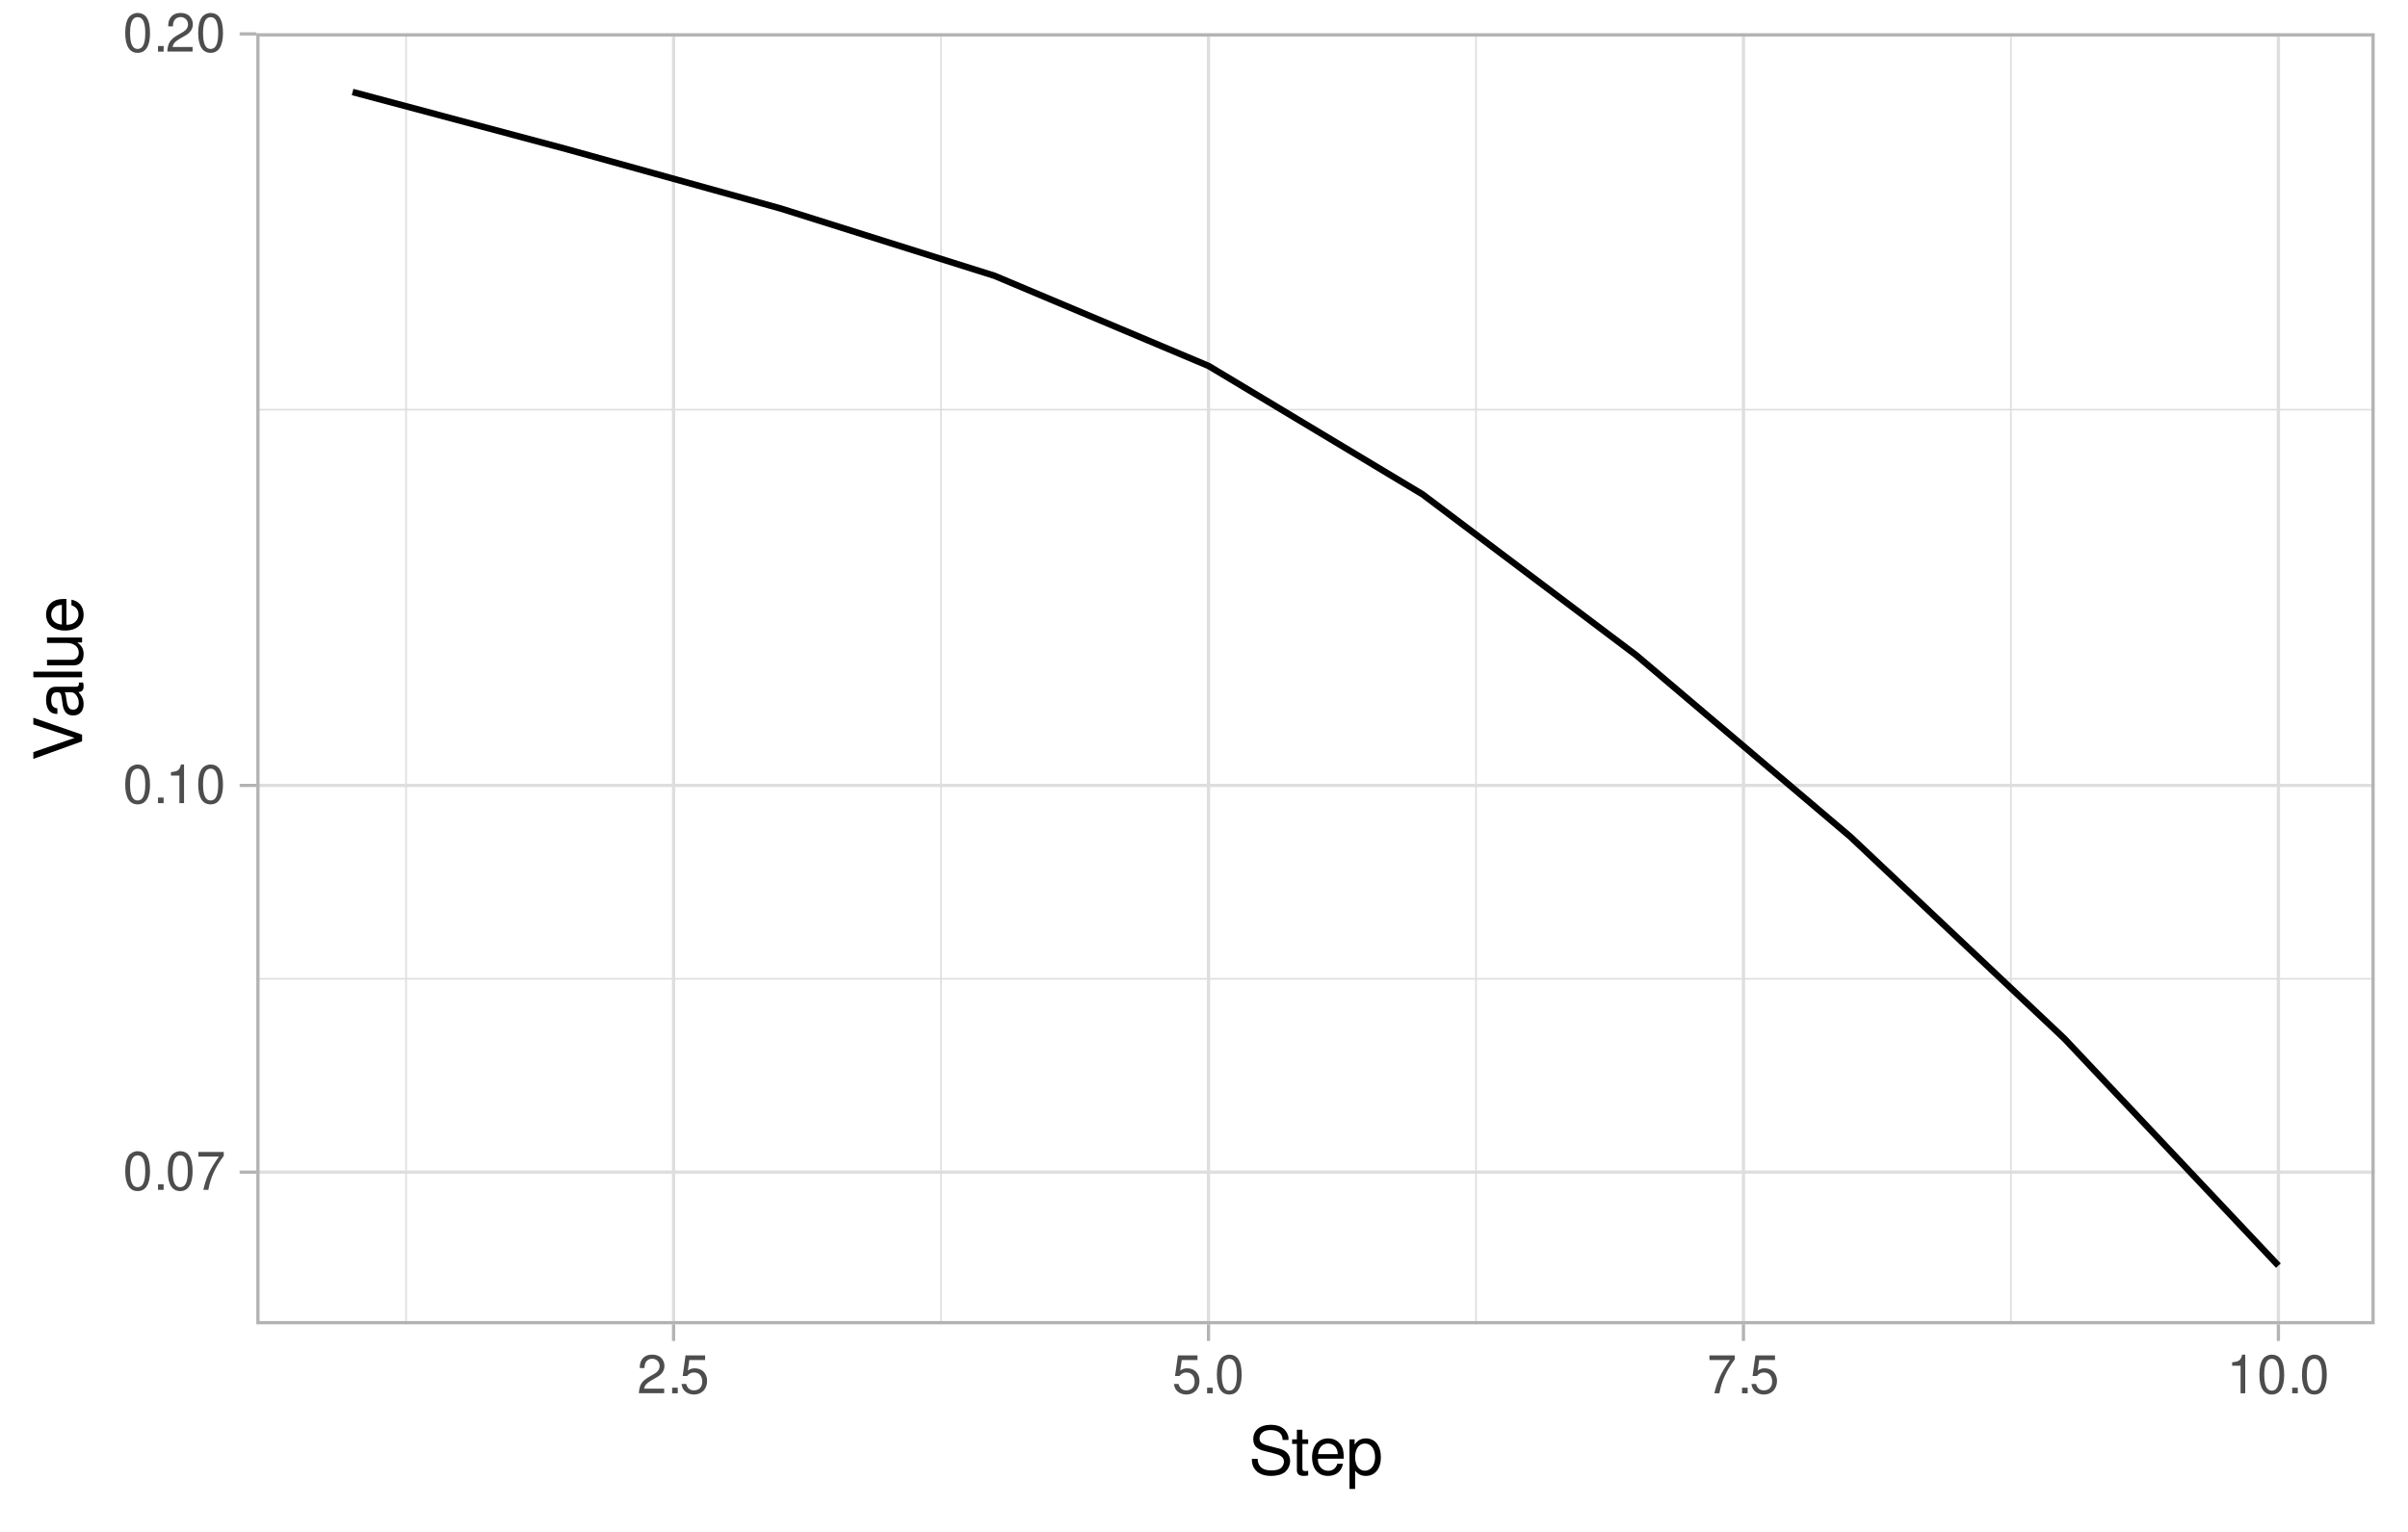
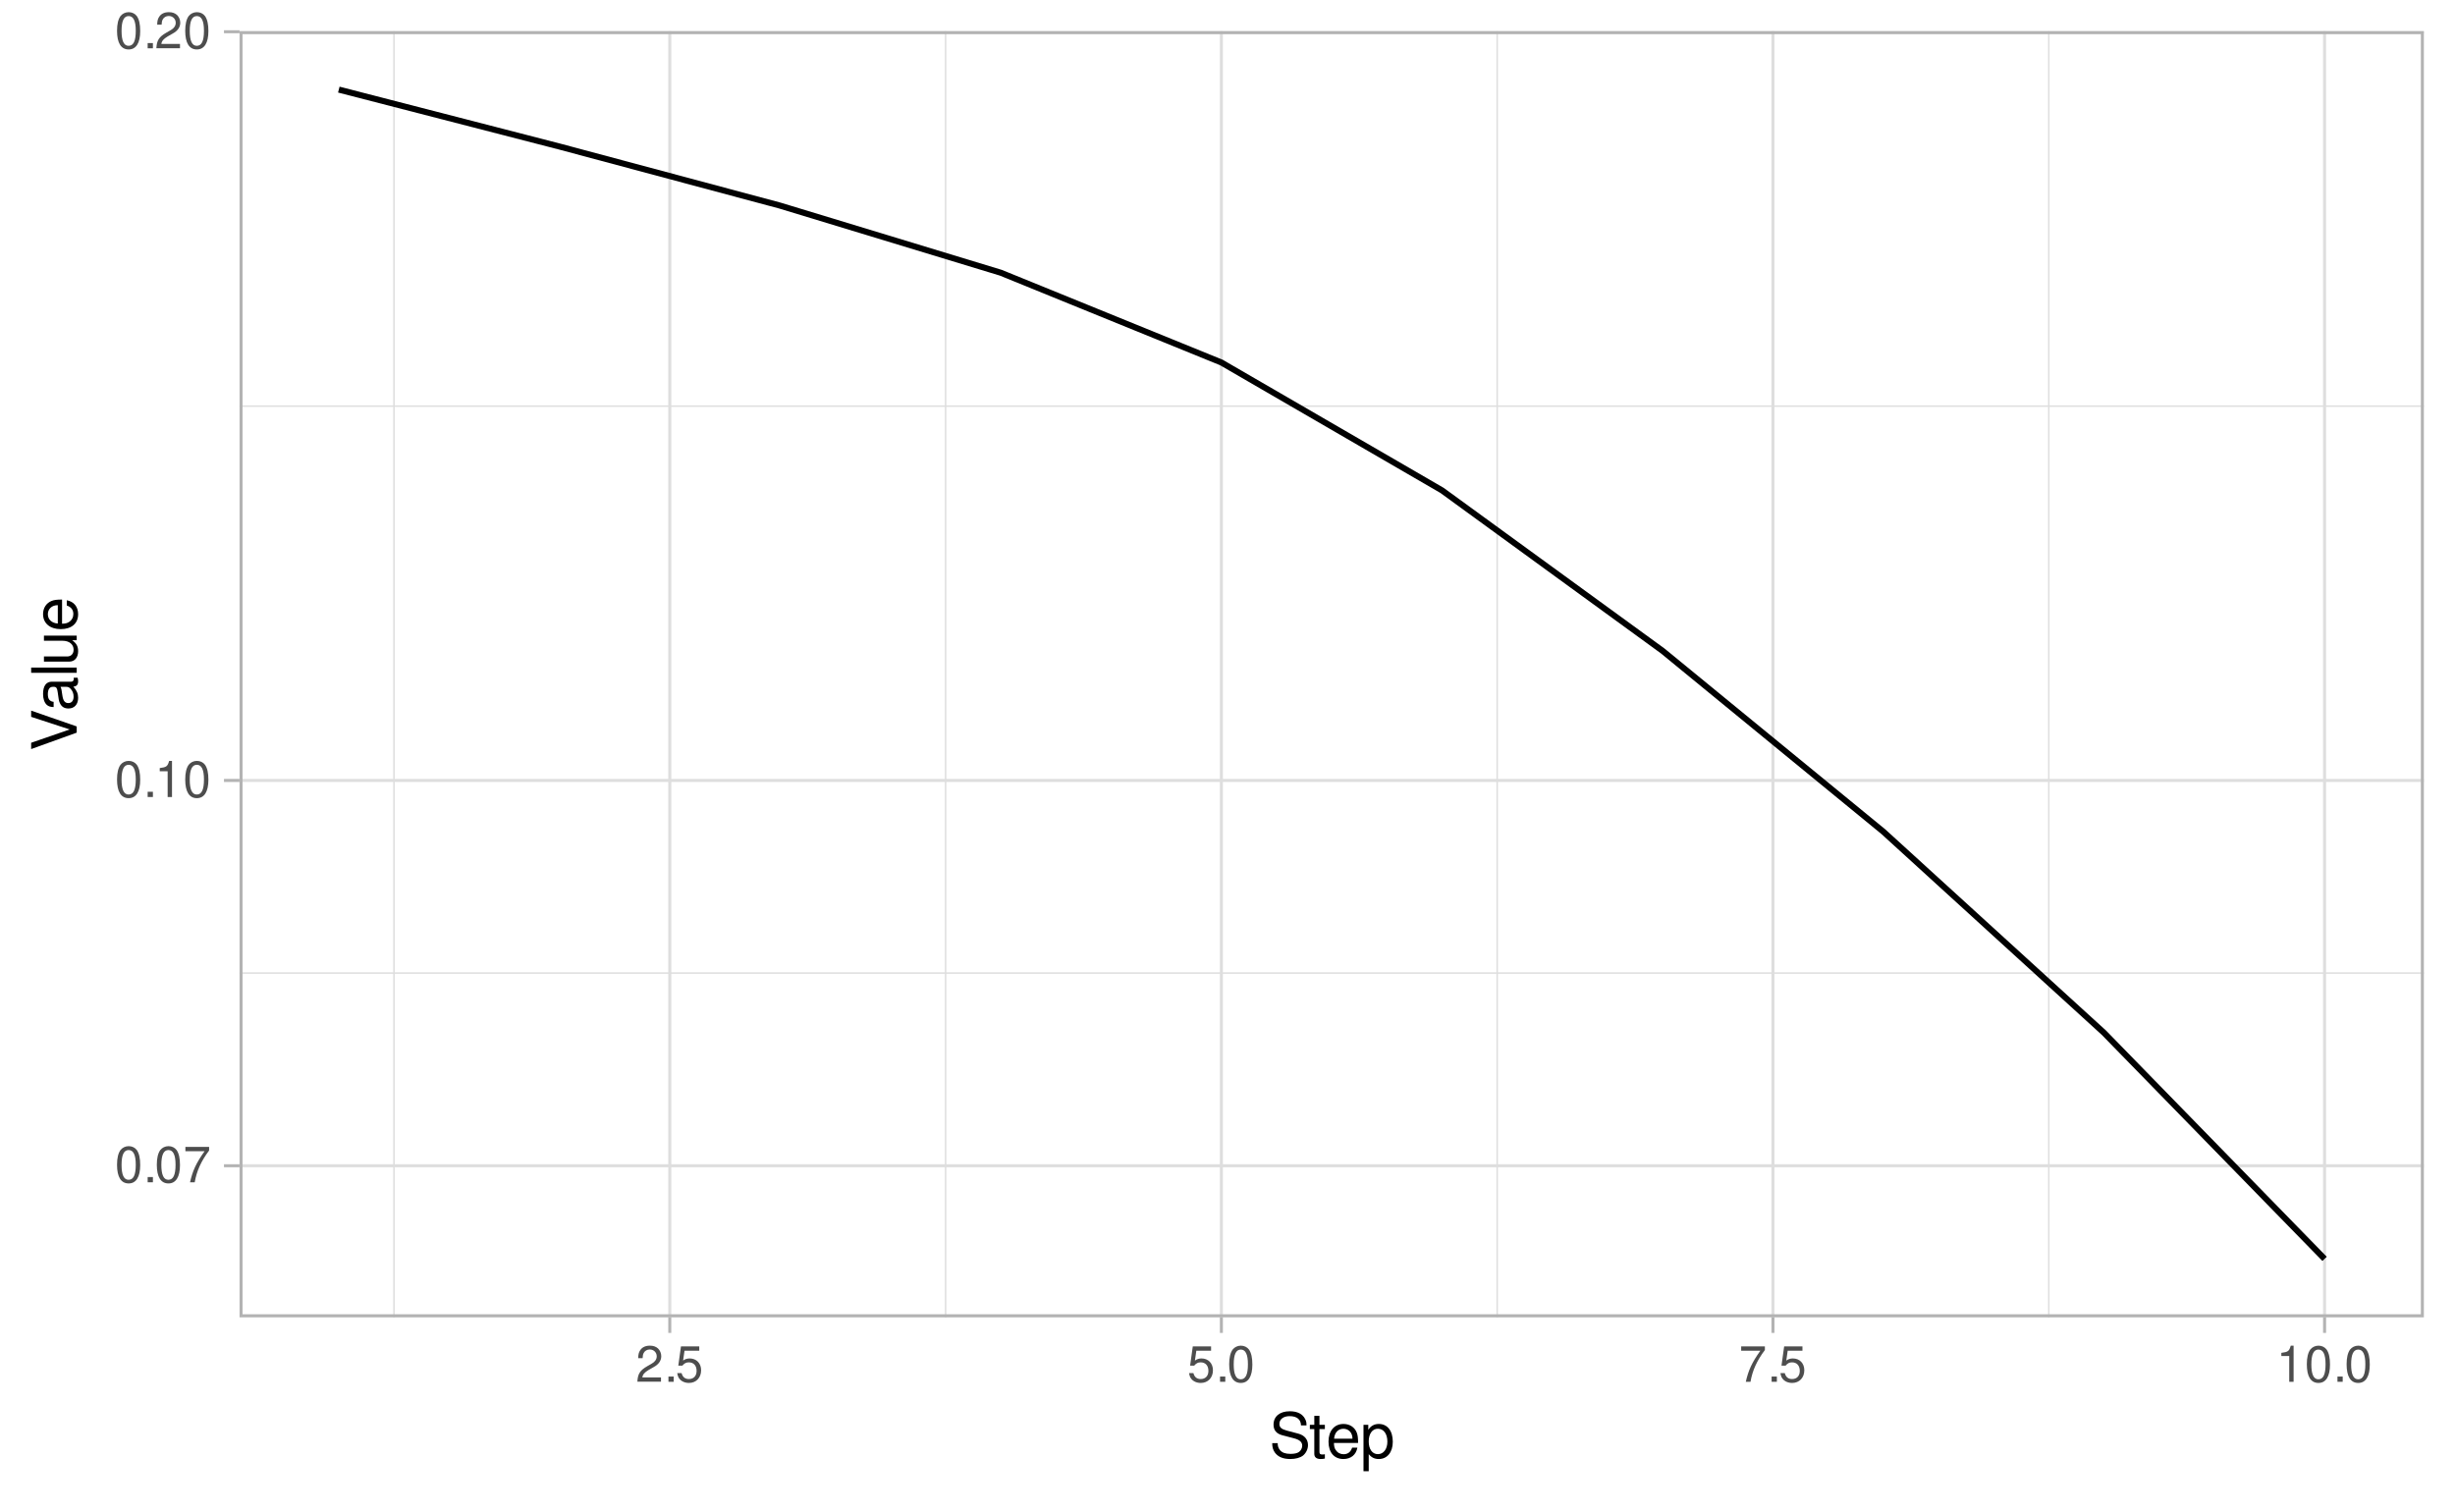
- <svg xmlns="http://www.w3.org/2000/svg" xmlns:xlink="http://www.w3.org/1999/xlink" width="396pt" height="252pt" viewBox="0 0 396 252" version="1.1">
+ <svg xmlns="http://www.w3.org/2000/svg" xmlns:xlink="http://www.w3.org/1999/xlink" width="432pt" height="266pt" viewBox="0 0 432 266" version="1.1">
  <defs>
    <g>
      <symbol overflow="visible" id="glyph0-0">
        <path style="stroke:none;" d="" />
      </symbol>
      <symbol overflow="visible" id="glyph0-1">
        <path style="stroke:none;" d="M 2.422 -6.359 C 1.844 -6.359 1.312 -6.094 0.984 -5.672 C 0.578 -5.109 0.375 -4.25 0.375 -3.078 C 0.375 -0.938 1.078 0.203 2.422 0.203 C 3.734 0.203 4.453 -0.938 4.453 -3.031 C 4.453 -4.25 4.266 -5.078 3.859 -5.672 C 3.531 -6.109 3.016 -6.359 2.422 -6.359 Z M 2.422 -5.672 C 3.25 -5.672 3.672 -4.828 3.672 -3.094 C 3.672 -1.281 3.266 -0.438 2.406 -0.438 C 1.578 -0.438 1.172 -1.312 1.172 -3.062 C 1.172 -4.828 1.578 -5.672 2.422 -5.672 Z M 2.422 -5.672 " />
      </symbol>
      <symbol overflow="visible" id="glyph0-2">
        <path style="stroke:none;" d="M 1.688 -0.922 L 0.766 -0.922 L 0.766 0 L 1.688 0 Z M 1.688 -0.922 " />
      </symbol>
      <symbol overflow="visible" id="glyph0-3">
        <path style="stroke:none;" d="M 4.578 -6.234 L 0.406 -6.234 L 0.406 -5.469 L 3.781 -5.469 C 2.281 -3.359 1.688 -2.047 1.219 0 L 2.047 0 C 2.391 -2 3.172 -3.719 4.578 -5.594 Z M 4.578 -6.234 " />
      </symbol>
      <symbol overflow="visible" id="glyph0-4">
        <path style="stroke:none;" d="M 2.281 -4.531 L 2.281 0 L 3.047 0 L 3.047 -6.359 L 2.547 -6.359 C 2.266 -5.391 2.094 -5.25 0.891 -5.094 L 0.891 -4.531 Z M 2.281 -4.531 " />
      </symbol>
      <symbol overflow="visible" id="glyph0-5">
        <path style="stroke:none;" d="M 4.453 -0.766 L 1.172 -0.766 C 1.25 -1.297 1.531 -1.625 2.297 -2.094 L 3.172 -2.594 C 4.047 -3.062 4.5 -3.719 4.5 -4.5 C 4.5 -5.031 4.281 -5.531 3.922 -5.875 C 3.547 -6.203 3.094 -6.359 2.5 -6.359 C 1.703 -6.359 1.125 -6.078 0.781 -5.531 C 0.547 -5.203 0.453 -4.797 0.438 -4.156 L 1.219 -4.156 C 1.234 -4.594 1.297 -4.844 1.406 -5.062 C 1.594 -5.438 2 -5.688 2.469 -5.688 C 3.172 -5.688 3.703 -5.172 3.703 -4.484 C 3.703 -3.969 3.406 -3.531 2.859 -3.219 L 2.047 -2.75 C 0.75 -2 0.375 -1.406 0.297 -0.016 L 4.453 -0.016 Z M 4.453 -0.766 " />
      </symbol>
      <symbol overflow="visible" id="glyph0-6">
        <path style="stroke:none;" d="M 4.188 -6.234 L 0.969 -6.234 L 0.5 -2.844 L 1.219 -2.844 C 1.578 -3.266 1.875 -3.422 2.359 -3.422 C 3.203 -3.422 3.719 -2.844 3.719 -1.922 C 3.719 -1.031 3.203 -0.484 2.359 -0.484 C 1.688 -0.484 1.266 -0.828 1.078 -1.531 L 0.312 -1.531 C 0.406 -1.016 0.5 -0.781 0.688 -0.547 C 1.031 -0.078 1.672 0.203 2.375 0.203 C 3.641 0.203 4.516 -0.719 4.516 -2.031 C 4.516 -3.266 3.688 -4.109 2.5 -4.109 C 2.062 -4.109 1.703 -4 1.344 -3.734 L 1.594 -5.469 L 4.188 -5.469 Z M 4.188 -6.234 " />
      </symbol>
      <symbol overflow="visible" id="glyph1-0">
        <path style="stroke:none;" d="" />
      </symbol>
      <symbol overflow="visible" id="glyph1-1">
        <path style="stroke:none;" d="M 6.562 -5.672 C 6.562 -6.219 6.516 -6.375 6.344 -6.75 C 5.906 -7.672 4.969 -8.156 3.625 -8.156 C 1.859 -8.156 0.766 -7.25 0.766 -5.797 C 0.766 -4.812 1.281 -4.203 2.344 -3.922 L 4.328 -3.406 C 5.359 -3.141 5.812 -2.734 5.812 -2.094 C 5.812 -1.672 5.578 -1.234 5.234 -0.984 C 4.922 -0.766 4.406 -0.656 3.766 -0.656 C 2.875 -0.656 2.297 -0.859 1.906 -1.312 C 1.609 -1.672 1.484 -2.062 1.5 -2.547 L 0.531 -2.547 C 0.531 -1.812 0.688 -1.328 1 -0.891 C 1.547 -0.125 2.469 0.25 3.703 0.25 C 4.656 0.25 5.438 0.031 5.953 -0.359 C 6.484 -0.797 6.828 -1.5 6.828 -2.203 C 6.828 -3.188 6.219 -3.922 5.125 -4.219 L 3.109 -4.75 C 2.141 -5.016 1.797 -5.328 1.797 -5.938 C 1.797 -6.75 2.516 -7.297 3.594 -7.297 C 4.859 -7.297 5.578 -6.719 5.594 -5.672 Z M 6.562 -5.672 " />
      </symbol>
      <symbol overflow="visible" id="glyph1-2">
        <path style="stroke:none;" d="M 2.797 -5.766 L 1.844 -5.766 L 1.844 -7.344 L 0.938 -7.344 L 0.938 -5.766 L 0.156 -5.766 L 0.156 -5.016 L 0.938 -5.016 L 0.938 -0.656 C 0.938 -0.062 1.328 0.25 2.047 0.25 C 2.281 0.25 2.484 0.234 2.797 0.172 L 2.797 -0.594 C 2.656 -0.562 2.547 -0.547 2.359 -0.547 C 1.953 -0.547 1.844 -0.656 1.844 -1.062 L 1.844 -5.016 L 2.797 -5.016 Z M 2.797 -5.766 " />
      </symbol>
      <symbol overflow="visible" id="glyph1-3">
        <path style="stroke:none;" d="M 5.641 -2.578 C 5.641 -3.453 5.578 -3.984 5.406 -4.406 C 5.031 -5.359 4.156 -5.922 3.078 -5.922 C 1.469 -5.922 0.438 -4.703 0.438 -2.812 C 0.438 -0.906 1.438 0.25 3.062 0.25 C 4.375 0.25 5.297 -0.5 5.516 -1.75 L 4.594 -1.75 C 4.344 -0.984 3.828 -0.594 3.094 -0.594 C 2.516 -0.594 2.016 -0.859 1.703 -1.344 C 1.484 -1.672 1.406 -2 1.391 -2.578 Z M 1.422 -3.328 C 1.5 -4.391 2.141 -5.078 3.062 -5.078 C 4 -5.078 4.656 -4.359 4.656 -3.328 Z M 1.422 -3.328 " />
      </symbol>
      <symbol overflow="visible" id="glyph1-4">
        <path style="stroke:none;" d="M 0.594 2.391 L 1.516 2.391 L 1.516 -0.609 C 2 -0.016 2.547 0.25 3.281 0.25 C 4.781 0.25 5.75 -0.953 5.75 -2.781 C 5.75 -4.719 4.812 -5.922 3.281 -5.922 C 2.5 -5.922 1.875 -5.578 1.438 -4.891 L 1.438 -5.766 L 0.594 -5.766 Z M 3.125 -5.078 C 4.141 -5.078 4.797 -4.188 4.797 -2.812 C 4.797 -1.5 4.125 -0.609 3.125 -0.609 C 2.141 -0.609 1.516 -1.484 1.516 -2.844 C 1.516 -4.188 2.141 -5.078 3.125 -5.078 Z M 3.125 -5.078 " />
      </symbol>
      <symbol overflow="visible" id="glyph2-0">
        <path style="stroke:none;" d="" />
      </symbol>
      <symbol overflow="visible" id="glyph2-1">
        <path style="stroke:none;" d="M 0 -4.312 L -8.016 -7.094 L -8.016 -6 L -1.234 -3.781 L -8.016 -1.438 L -8.016 -0.328 L 0 -3.219 Z M 0 -4.312 " />
      </symbol>
      <symbol overflow="visible" id="glyph2-2">
        <path style="stroke:none;" d="M -0.531 -5.891 C -0.516 -5.781 -0.516 -5.734 -0.516 -5.688 C -0.516 -5.375 -0.688 -5.188 -0.969 -5.188 L -4.359 -5.188 C -5.375 -5.188 -5.922 -4.438 -5.922 -3.031 C -5.922 -2.172 -5.688 -1.5 -5.266 -1.109 C -4.969 -0.844 -4.625 -0.734 -4.062 -0.719 L -4.062 -1.641 C -4.766 -1.719 -5.078 -2.141 -5.078 -2.984 C -5.078 -3.828 -4.781 -4.281 -4.219 -4.281 L -3.984 -4.281 C -3.594 -4.266 -3.438 -4.062 -3.344 -3.328 C -3.172 -2.031 -3.141 -1.828 -2.984 -1.469 C -2.703 -0.797 -2.203 -0.469 -1.453 -0.469 C -0.406 -0.469 0.25 -1.188 0.25 -2.359 C 0.25 -3.078 0 -3.656 -0.594 -4.312 C 0 -4.375 0.25 -4.656 0.25 -5.266 C 0.25 -5.453 0.234 -5.578 0.156 -5.891 Z M -1.812 -4.281 C -1.5 -4.281 -1.312 -4.188 -1.062 -3.922 C -0.719 -3.547 -0.547 -3.094 -0.547 -2.547 C -0.547 -1.844 -0.891 -1.422 -1.469 -1.422 C -2.078 -1.422 -2.391 -1.812 -2.531 -2.812 C -2.656 -3.781 -2.703 -3.969 -2.844 -4.281 Z M -1.812 -4.281 " />
      </symbol>
      <symbol overflow="visible" id="glyph2-3">
        <path style="stroke:none;" d="M -8.016 -1.672 L -8.016 -0.75 L 0 -0.75 L 0 -1.672 Z M -8.016 -1.672 " />
      </symbol>
      <symbol overflow="visible" id="glyph2-4">
        <path style="stroke:none;" d="M 0 -5.297 L -5.766 -5.297 L -5.766 -4.391 L -2.5 -4.391 C -1.312 -4.391 -0.547 -3.766 -0.547 -2.812 C -0.547 -2.094 -0.984 -1.625 -1.688 -1.625 L -5.766 -1.625 L -5.766 -0.719 L -1.312 -0.719 C -0.359 -0.719 0.25 -1.438 0.25 -2.547 C 0.25 -3.406 -0.047 -3.938 -0.797 -4.484 L 0 -4.484 Z M 0 -5.297 " />
      </symbol>
      <symbol overflow="visible" id="glyph2-5">
        <path style="stroke:none;" d="M -2.578 -5.641 C -3.453 -5.641 -3.984 -5.578 -4.406 -5.406 C -5.359 -5.031 -5.922 -4.156 -5.922 -3.078 C -5.922 -1.469 -4.703 -0.438 -2.812 -0.438 C -0.906 -0.438 0.25 -1.438 0.25 -3.062 C 0.25 -4.375 -0.5 -5.297 -1.75 -5.516 L -1.75 -4.594 C -0.984 -4.344 -0.594 -3.828 -0.594 -3.094 C -0.594 -2.516 -0.859 -2.016 -1.344 -1.703 C -1.672 -1.484 -2 -1.406 -2.578 -1.391 Z M -3.328 -1.422 C -4.391 -1.5 -5.078 -2.141 -5.078 -3.062 C -5.078 -4 -4.359 -4.656 -3.328 -4.656 Z M -3.328 -1.422 " />
      </symbol>
    </g>
    <clipPath id="clip1">
-       <path d="M 42.152 5.48 L 390.523 5.48 L 390.523 217.852 L 42.152 217.852 Z M 42.152 5.48 " />
+       <path d="M 42.152 5.48 L 426.523 5.48 L 426.523 231.852 L 42.152 231.852 Z M 42.152 5.48 " />
    </clipPath>
    <clipPath id="clip2">
-       <path d="M 42.152 160 L 390.523 160 L 390.523 162 L 42.152 162 Z M 42.152 160 " />
+       <path d="M 42.152 171 L 426.523 171 L 426.523 172 L 42.152 172 Z M 42.152 171 " />
    </clipPath>
    <clipPath id="clip3">
-       <path d="M 42.152 67 L 390.523 67 L 390.523 68 L 42.152 68 Z M 42.152 67 " />
+       <path d="M 42.152 71 L 426.523 71 L 426.523 72 L 42.152 72 Z M 42.152 71 " />
    </clipPath>
    <clipPath id="clip4">
-       <path d="M 66 5.48 L 67 5.48 L 67 217.852 L 66 217.852 Z M 66 5.48 " />
+       <path d="M 69 5.48 L 70 5.48 L 70 231.852 L 69 231.852 Z M 69 5.48 " />
    </clipPath>
    <clipPath id="clip5">
-       <path d="M 154 5.48 L 155 5.48 L 155 217.852 L 154 217.852 Z M 154 5.48 " />
+       <path d="M 166 5.48 L 167 5.48 L 167 231.852 L 166 231.852 Z M 166 5.48 " />
    </clipPath>
    <clipPath id="clip6">
-       <path d="M 242 5.48 L 243 5.48 L 243 217.852 L 242 217.852 Z M 242 5.48 " />
+       <path d="M 263 5.48 L 264 5.48 L 264 231.852 L 263 231.852 Z M 263 5.48 " />
    </clipPath>
    <clipPath id="clip7">
-       <path d="M 330 5.48 L 331 5.48 L 331 217.852 L 330 217.852 Z M 330 5.48 " />
+       <path d="M 360 5.48 L 361 5.48 L 361 231.852 L 360 231.852 Z M 360 5.48 " />
    </clipPath>
    <clipPath id="clip8">
-       <path d="M 42.152 192 L 390.523 192 L 390.523 194 L 42.152 194 Z M 42.152 192 " />
+       <path d="M 42.152 204 L 426.523 204 L 426.523 206 L 42.152 206 Z M 42.152 204 " />
    </clipPath>
    <clipPath id="clip9">
-       <path d="M 42.152 128 L 390.523 128 L 390.523 130 L 42.152 130 Z M 42.152 128 " />
+       <path d="M 42.152 137 L 426.523 137 L 426.523 138 L 42.152 138 Z M 42.152 137 " />
    </clipPath>
    <clipPath id="clip10">
-       <path d="M 42.152 5.48 L 390.523 5.48 L 390.523 6 L 42.152 6 Z M 42.152 5.48 " />
+       <path d="M 42.152 5.48 L 426.523 5.48 L 426.523 6 L 42.152 6 Z M 42.152 5.48 " />
    </clipPath>
    <clipPath id="clip11">
-       <path d="M 110 5.48 L 112 5.48 L 112 217.852 L 110 217.852 Z M 110 5.48 " />
+       <path d="M 117 5.48 L 119 5.48 L 119 231.852 L 117 231.852 Z M 117 5.48 " />
    </clipPath>
    <clipPath id="clip12">
-       <path d="M 198 5.48 L 200 5.48 L 200 217.852 L 198 217.852 Z M 198 5.48 " />
+       <path d="M 214 5.48 L 216 5.48 L 216 231.852 L 214 231.852 Z M 214 5.48 " />
    </clipPath>
    <clipPath id="clip13">
-       <path d="M 286 5.48 L 287 5.48 L 287 217.852 L 286 217.852 Z M 286 5.48 " />
+       <path d="M 311 5.48 L 313 5.48 L 313 231.852 L 311 231.852 Z M 311 5.48 " />
    </clipPath>
    <clipPath id="clip14">
-       <path d="M 374 5.48 L 375 5.48 L 375 217.852 L 374 217.852 Z M 374 5.48 " />
+       <path d="M 408 5.48 L 410 5.48 L 410 231.852 L 408 231.852 Z M 408 5.48 " />
    </clipPath>
    <clipPath id="clip15">
-       <path d="M 42.152 5.48 L 390.523 5.48 L 390.523 217.852 L 42.152 217.852 Z M 42.152 5.48 " />
+       <path d="M 42.152 5.48 L 426.523 5.48 L 426.523 231.852 L 42.152 231.852 Z M 42.152 5.48 " />
    </clipPath>
  </defs>
-   <g id="surface35">
-     <rect x="0" y="0" width="396" height="252" style="fill:rgb(100%,100%,100%);fill-opacity:1;stroke:none;" />
-     <rect x="0" y="0" width="396" height="252" style="fill:rgb(100%,100%,100%);fill-opacity:1;stroke:none;" />
-     <path style="fill:none;stroke-width:1.067;stroke-linecap:round;stroke-linejoin:round;stroke:rgb(100%,100%,100%);stroke-opacity:1;stroke-miterlimit:10;" d="M 0 252 L 396 252 L 396 0 L 0 0 Z M 0 252 " />
+   <g id="surface182">
+     <rect x="0" y="0" width="432" height="266" style="fill:rgb(100%,100%,100%);fill-opacity:1;stroke:none;" />
+     <rect x="0" y="0" width="432" height="266" style="fill:rgb(100%,100%,100%);fill-opacity:1;stroke:none;" />
+     <path style="fill:none;stroke-width:1.067;stroke-linecap:round;stroke-linejoin:round;stroke:rgb(100%,100%,100%);stroke-opacity:1;stroke-miterlimit:10;" d="M 0 266 L 432 266 L 432 0 L 0 0 Z M 0 266 " />
    <g clip-path="url(#clip1)" clip-rule="nonzero">
-       <path style=" stroke:none;fill-rule:nonzero;fill:rgb(100%,100%,100%);fill-opacity:1;" d="M 42.152 217.848 L 390.523 217.848 L 390.523 5.477 L 42.152 5.477 Z M 42.152 217.848 " />
+       <path style=" stroke:none;fill-rule:nonzero;fill:rgb(100%,100%,100%);fill-opacity:1;" d="M 42.152 231.848 L 426.523 231.848 L 426.523 5.477 L 42.152 5.477 Z M 42.152 231.848 " />
    </g>
    <g clip-path="url(#clip2)" clip-rule="nonzero">
-       <path style="fill:none;stroke-width:0.267;stroke-linecap:butt;stroke-linejoin:round;stroke:rgb(87.059%,87.059%,87.059%);stroke-opacity:1;stroke-miterlimit:10;" d="M 42.152 161.012 L 390.52 161.012 " />
+       <path style="fill:none;stroke-width:0.267;stroke-linecap:butt;stroke-linejoin:round;stroke:rgb(87.059%,87.059%,87.059%);stroke-opacity:1;stroke-miterlimit:10;" d="M 42.152 171.266 L 426.52 171.266 " />
    </g>
    <g clip-path="url(#clip3)" clip-rule="nonzero">
-       <path style="fill:none;stroke-width:0.267;stroke-linecap:butt;stroke-linejoin:round;stroke:rgb(87.059%,87.059%,87.059%);stroke-opacity:1;stroke-miterlimit:10;" d="M 42.152 67.391 L 390.52 67.391 " />
+       <path style="fill:none;stroke-width:0.267;stroke-linecap:butt;stroke-linejoin:round;stroke:rgb(87.059%,87.059%,87.059%);stroke-opacity:1;stroke-miterlimit:10;" d="M 42.152 71.473 L 426.52 71.473 " />
    </g>
    <g clip-path="url(#clip4)" clip-rule="nonzero">
-       <path style="fill:none;stroke-width:0.267;stroke-linecap:butt;stroke-linejoin:round;stroke:rgb(87.059%,87.059%,87.059%);stroke-opacity:1;stroke-miterlimit:10;" d="M 66.781 217.848 L 66.781 5.48 " />
+       <path style="fill:none;stroke-width:0.267;stroke-linecap:butt;stroke-linejoin:round;stroke:rgb(87.059%,87.059%,87.059%);stroke-opacity:1;stroke-miterlimit:10;" d="M 69.328 231.848 L 69.328 5.48 " />
    </g>
    <g clip-path="url(#clip5)" clip-rule="nonzero">
-       <path style="fill:none;stroke-width:0.267;stroke-linecap:butt;stroke-linejoin:round;stroke:rgb(87.059%,87.059%,87.059%);stroke-opacity:1;stroke-miterlimit:10;" d="M 154.754 217.848 L 154.754 5.48 " />
+       <path style="fill:none;stroke-width:0.267;stroke-linecap:butt;stroke-linejoin:round;stroke:rgb(87.059%,87.059%,87.059%);stroke-opacity:1;stroke-miterlimit:10;" d="M 166.391 231.848 L 166.391 5.48 " />
    </g>
    <g clip-path="url(#clip6)" clip-rule="nonzero">
-       <path style="fill:none;stroke-width:0.267;stroke-linecap:butt;stroke-linejoin:round;stroke:rgb(87.059%,87.059%,87.059%);stroke-opacity:1;stroke-miterlimit:10;" d="M 242.727 217.848 L 242.727 5.48 " />
+       <path style="fill:none;stroke-width:0.267;stroke-linecap:butt;stroke-linejoin:round;stroke:rgb(87.059%,87.059%,87.059%);stroke-opacity:1;stroke-miterlimit:10;" d="M 263.453 231.848 L 263.453 5.48 " />
    </g>
    <g clip-path="url(#clip7)" clip-rule="nonzero">
-       <path style="fill:none;stroke-width:0.267;stroke-linecap:butt;stroke-linejoin:round;stroke:rgb(87.059%,87.059%,87.059%);stroke-opacity:1;stroke-miterlimit:10;" d="M 330.699 217.848 L 330.699 5.48 " />
+       <path style="fill:none;stroke-width:0.267;stroke-linecap:butt;stroke-linejoin:round;stroke:rgb(87.059%,87.059%,87.059%);stroke-opacity:1;stroke-miterlimit:10;" d="M 360.52 231.848 L 360.52 5.48 " />
    </g>
    <g clip-path="url(#clip8)" clip-rule="nonzero">
-       <path style="fill:none;stroke-width:0.533;stroke-linecap:butt;stroke-linejoin:round;stroke:rgb(87.059%,87.059%,87.059%);stroke-opacity:1;stroke-miterlimit:10;" d="M 42.152 192.816 L 390.52 192.816 " />
+       <path style="fill:none;stroke-width:0.533;stroke-linecap:butt;stroke-linejoin:round;stroke:rgb(87.059%,87.059%,87.059%);stroke-opacity:1;stroke-miterlimit:10;" d="M 42.152 205.168 L 426.52 205.168 " />
    </g>
    <g clip-path="url(#clip9)" clip-rule="nonzero">
-       <path style="fill:none;stroke-width:0.533;stroke-linecap:butt;stroke-linejoin:round;stroke:rgb(87.059%,87.059%,87.059%);stroke-opacity:1;stroke-miterlimit:10;" d="M 42.152 129.203 L 390.52 129.203 " />
+       <path style="fill:none;stroke-width:0.533;stroke-linecap:butt;stroke-linejoin:round;stroke:rgb(87.059%,87.059%,87.059%);stroke-opacity:1;stroke-miterlimit:10;" d="M 42.152 137.359 L 426.52 137.359 " />
    </g>
    <g clip-path="url(#clip10)" clip-rule="nonzero">
-       <path style="fill:none;stroke-width:0.533;stroke-linecap:butt;stroke-linejoin:round;stroke:rgb(87.059%,87.059%,87.059%);stroke-opacity:1;stroke-miterlimit:10;" d="M 42.152 5.578 L 390.52 5.578 " />
+       <path style="fill:none;stroke-width:0.533;stroke-linecap:butt;stroke-linejoin:round;stroke:rgb(87.059%,87.059%,87.059%);stroke-opacity:1;stroke-miterlimit:10;" d="M 42.152 5.586 L 426.52 5.586 " />
    </g>
    <g clip-path="url(#clip11)" clip-rule="nonzero">
-       <path style="fill:none;stroke-width:0.533;stroke-linecap:butt;stroke-linejoin:round;stroke:rgb(87.059%,87.059%,87.059%);stroke-opacity:1;stroke-miterlimit:10;" d="M 110.77 217.848 L 110.77 5.48 " />
+       <path style="fill:none;stroke-width:0.533;stroke-linecap:butt;stroke-linejoin:round;stroke:rgb(87.059%,87.059%,87.059%);stroke-opacity:1;stroke-miterlimit:10;" d="M 117.859 231.848 L 117.859 5.48 " />
    </g>
    <g clip-path="url(#clip12)" clip-rule="nonzero">
-       <path style="fill:none;stroke-width:0.533;stroke-linecap:butt;stroke-linejoin:round;stroke:rgb(87.059%,87.059%,87.059%);stroke-opacity:1;stroke-miterlimit:10;" d="M 198.742 217.848 L 198.742 5.48 " />
+       <path style="fill:none;stroke-width:0.533;stroke-linecap:butt;stroke-linejoin:round;stroke:rgb(87.059%,87.059%,87.059%);stroke-opacity:1;stroke-miterlimit:10;" d="M 214.922 231.848 L 214.922 5.48 " />
    </g>
    <g clip-path="url(#clip13)" clip-rule="nonzero">
-       <path style="fill:none;stroke-width:0.533;stroke-linecap:butt;stroke-linejoin:round;stroke:rgb(87.059%,87.059%,87.059%);stroke-opacity:1;stroke-miterlimit:10;" d="M 286.715 217.848 L 286.715 5.48 " />
+       <path style="fill:none;stroke-width:0.533;stroke-linecap:butt;stroke-linejoin:round;stroke:rgb(87.059%,87.059%,87.059%);stroke-opacity:1;stroke-miterlimit:10;" d="M 311.984 231.848 L 311.984 5.48 " />
    </g>
    <g clip-path="url(#clip14)" clip-rule="nonzero">
-       <path style="fill:none;stroke-width:0.533;stroke-linecap:butt;stroke-linejoin:round;stroke:rgb(87.059%,87.059%,87.059%);stroke-opacity:1;stroke-miterlimit:10;" d="M 374.688 217.848 L 374.688 5.48 " />
-     </g>
-     <path style="fill:none;stroke-width:1.067;stroke-linecap:butt;stroke-linejoin:round;stroke:rgb(0%,0%,0%);stroke-opacity:1;stroke-miterlimit:10;" d="M 57.984 15.133 L 93.176 24.531 L 128.363 34.293 L 163.551 45.367 L 198.742 60.191 L 233.93 81.309 L 269.117 107.812 L 304.309 137.656 L 339.496 170.855 L 374.688 208.195 " />
+       <path style="fill:none;stroke-width:0.533;stroke-linecap:butt;stroke-linejoin:round;stroke:rgb(87.059%,87.059%,87.059%);stroke-opacity:1;stroke-miterlimit:10;" d="M 409.051 231.848 L 409.051 5.48 " />
+     </g>
+     <path style="fill:none;stroke-width:1.067;stroke-linecap:butt;stroke-linejoin:round;stroke:rgb(0%,0%,0%);stroke-opacity:1;stroke-miterlimit:10;" d="M 59.621 15.77 L 98.449 25.789 L 137.273 36.191 L 176.098 47.996 L 214.922 63.797 L 253.75 86.309 L 292.574 114.559 L 331.398 146.367 L 370.223 181.758 L 409.051 221.559 " />
    <g clip-path="url(#clip15)" clip-rule="nonzero">
-       <path style="fill:none;stroke-width:1.067;stroke-linecap:round;stroke-linejoin:round;stroke:rgb(70.196%,70.196%,70.196%);stroke-opacity:1;stroke-miterlimit:10;" d="M 42.152 217.848 L 390.523 217.848 L 390.523 5.477 L 42.152 5.477 Z M 42.152 217.848 " />
-     </g>
-     <g style="fill:rgb(30.196%,30.196%,30.196%);fill-opacity:1;">
-       <use xlink:href="#glyph0-1" x="20.219" y="195.731" />
-       <use xlink:href="#glyph0-2" x="25.219" y="195.731" />
-       <use xlink:href="#glyph0-1" x="27.219" y="195.731" />
-       <use xlink:href="#glyph0-3" x="32.219" y="195.731" />
-     </g>
-     <g style="fill:rgb(30.196%,30.196%,30.196%);fill-opacity:1;">
-       <use xlink:href="#glyph0-1" x="20.219" y="132.118" />
-       <use xlink:href="#glyph0-2" x="25.219" y="132.118" />
-       <use xlink:href="#glyph0-4" x="27.219" y="132.118" />
-       <use xlink:href="#glyph0-1" x="32.219" y="132.118" />
-     </g>
-     <g style="fill:rgb(30.196%,30.196%,30.196%);fill-opacity:1;">
-       <use xlink:href="#glyph0-1" x="20.219" y="8.493" />
-       <use xlink:href="#glyph0-2" x="25.219" y="8.493" />
-       <use xlink:href="#glyph0-5" x="27.219" y="8.493" />
-       <use xlink:href="#glyph0-1" x="32.219" y="8.493" />
-     </g>
-     <path style="fill:none;stroke-width:0.533;stroke-linecap:butt;stroke-linejoin:round;stroke:rgb(70.196%,70.196%,70.196%);stroke-opacity:1;stroke-miterlimit:10;" d="M 39.41 192.816 L 42.152 192.816 " />
-     <path style="fill:none;stroke-width:0.533;stroke-linecap:butt;stroke-linejoin:round;stroke:rgb(70.196%,70.196%,70.196%);stroke-opacity:1;stroke-miterlimit:10;" d="M 39.41 129.203 L 42.152 129.203 " />
-     <path style="fill:none;stroke-width:0.533;stroke-linecap:butt;stroke-linejoin:round;stroke:rgb(70.196%,70.196%,70.196%);stroke-opacity:1;stroke-miterlimit:10;" d="M 39.41 5.578 L 42.152 5.578 " />
-     <path style="fill:none;stroke-width:0.533;stroke-linecap:butt;stroke-linejoin:round;stroke:rgb(70.196%,70.196%,70.196%);stroke-opacity:1;stroke-miterlimit:10;" d="M 110.77 220.59 L 110.77 217.848 " />
-     <path style="fill:none;stroke-width:0.533;stroke-linecap:butt;stroke-linejoin:round;stroke:rgb(70.196%,70.196%,70.196%);stroke-opacity:1;stroke-miterlimit:10;" d="M 198.742 220.59 L 198.742 217.848 " />
-     <path style="fill:none;stroke-width:0.533;stroke-linecap:butt;stroke-linejoin:round;stroke:rgb(70.196%,70.196%,70.196%);stroke-opacity:1;stroke-miterlimit:10;" d="M 286.715 220.59 L 286.715 217.848 " />
-     <path style="fill:none;stroke-width:0.533;stroke-linecap:butt;stroke-linejoin:round;stroke:rgb(70.196%,70.196%,70.196%);stroke-opacity:1;stroke-miterlimit:10;" d="M 374.688 220.59 L 374.688 217.848 " />
-     <g style="fill:rgb(30.196%,30.196%,30.196%);fill-opacity:1;">
-       <use xlink:href="#glyph0-5" x="104.77" y="229.196" />
-       <use xlink:href="#glyph0-2" x="109.77" y="229.196" />
-       <use xlink:href="#glyph0-6" x="111.77" y="229.196" />
-     </g>
-     <g style="fill:rgb(30.196%,30.196%,30.196%);fill-opacity:1;">
-       <use xlink:href="#glyph0-6" x="192.742" y="229.196" />
-       <use xlink:href="#glyph0-2" x="197.742" y="229.196" />
-       <use xlink:href="#glyph0-1" x="199.742" y="229.196" />
-     </g>
-     <g style="fill:rgb(30.196%,30.196%,30.196%);fill-opacity:1;">
-       <use xlink:href="#glyph0-3" x="280.715" y="229.196" />
-       <use xlink:href="#glyph0-2" x="285.715" y="229.196" />
-       <use xlink:href="#glyph0-6" x="287.715" y="229.196" />
-     </g>
-     <g style="fill:rgb(30.196%,30.196%,30.196%);fill-opacity:1;">
-       <use xlink:href="#glyph0-4" x="366.188" y="229.196" />
-       <use xlink:href="#glyph0-1" x="371.188" y="229.196" />
-       <use xlink:href="#glyph0-2" x="376.188" y="229.196" />
-       <use xlink:href="#glyph0-1" x="378.188" y="229.196" />
+       <path style="fill:none;stroke-width:1.067;stroke-linecap:round;stroke-linejoin:round;stroke:rgb(70.196%,70.196%,70.196%);stroke-opacity:1;stroke-miterlimit:10;" d="M 42.152 231.848 L 426.523 231.848 L 426.523 5.477 L 42.152 5.477 Z M 42.152 231.848 " />
+     </g>
+     <g style="fill:rgb(30.196%,30.196%,30.196%);fill-opacity:1;">
+       <use xlink:href="#glyph0-1" x="20.219" y="208.083" />
+       <use xlink:href="#glyph0-2" x="25.219" y="208.083" />
+       <use xlink:href="#glyph0-1" x="27.219" y="208.083" />
+       <use xlink:href="#glyph0-3" x="32.219" y="208.083" />
+     </g>
+     <g style="fill:rgb(30.196%,30.196%,30.196%);fill-opacity:1;">
+       <use xlink:href="#glyph0-1" x="20.219" y="140.274" />
+       <use xlink:href="#glyph0-2" x="25.219" y="140.274" />
+       <use xlink:href="#glyph0-4" x="27.219" y="140.274" />
+       <use xlink:href="#glyph0-1" x="32.219" y="140.274" />
+     </g>
+     <g style="fill:rgb(30.196%,30.196%,30.196%);fill-opacity:1;">
+       <use xlink:href="#glyph0-1" x="20.219" y="8.501" />
+       <use xlink:href="#glyph0-2" x="25.219" y="8.501" />
+       <use xlink:href="#glyph0-5" x="27.219" y="8.501" />
+       <use xlink:href="#glyph0-1" x="32.219" y="8.501" />
+     </g>
+     <path style="fill:none;stroke-width:0.533;stroke-linecap:butt;stroke-linejoin:round;stroke:rgb(70.196%,70.196%,70.196%);stroke-opacity:1;stroke-miterlimit:10;" d="M 39.41 205.168 L 42.152 205.168 " />
+     <path style="fill:none;stroke-width:0.533;stroke-linecap:butt;stroke-linejoin:round;stroke:rgb(70.196%,70.196%,70.196%);stroke-opacity:1;stroke-miterlimit:10;" d="M 39.41 137.359 L 42.152 137.359 " />
+     <path style="fill:none;stroke-width:0.533;stroke-linecap:butt;stroke-linejoin:round;stroke:rgb(70.196%,70.196%,70.196%);stroke-opacity:1;stroke-miterlimit:10;" d="M 39.41 5.586 L 42.152 5.586 " />
+     <path style="fill:none;stroke-width:0.533;stroke-linecap:butt;stroke-linejoin:round;stroke:rgb(70.196%,70.196%,70.196%);stroke-opacity:1;stroke-miterlimit:10;" d="M 117.859 234.59 L 117.859 231.848 " />
+     <path style="fill:none;stroke-width:0.533;stroke-linecap:butt;stroke-linejoin:round;stroke:rgb(70.196%,70.196%,70.196%);stroke-opacity:1;stroke-miterlimit:10;" d="M 214.922 234.59 L 214.922 231.848 " />
+     <path style="fill:none;stroke-width:0.533;stroke-linecap:butt;stroke-linejoin:round;stroke:rgb(70.196%,70.196%,70.196%);stroke-opacity:1;stroke-miterlimit:10;" d="M 311.984 234.59 L 311.984 231.848 " />
+     <path style="fill:none;stroke-width:0.533;stroke-linecap:butt;stroke-linejoin:round;stroke:rgb(70.196%,70.196%,70.196%);stroke-opacity:1;stroke-miterlimit:10;" d="M 409.051 234.59 L 409.051 231.848 " />
+     <g style="fill:rgb(30.196%,30.196%,30.196%);fill-opacity:1;">
+       <use xlink:href="#glyph0-5" x="111.859" y="243.196" />
+       <use xlink:href="#glyph0-2" x="116.859" y="243.196" />
+       <use xlink:href="#glyph0-6" x="118.859" y="243.196" />
+     </g>
+     <g style="fill:rgb(30.196%,30.196%,30.196%);fill-opacity:1;">
+       <use xlink:href="#glyph0-6" x="208.922" y="243.196" />
+       <use xlink:href="#glyph0-2" x="213.922" y="243.196" />
+       <use xlink:href="#glyph0-1" x="215.922" y="243.196" />
+     </g>
+     <g style="fill:rgb(30.196%,30.196%,30.196%);fill-opacity:1;">
+       <use xlink:href="#glyph0-3" x="305.984" y="243.196" />
+       <use xlink:href="#glyph0-2" x="310.984" y="243.196" />
+       <use xlink:href="#glyph0-6" x="312.984" y="243.196" />
+     </g>
+     <g style="fill:rgb(30.196%,30.196%,30.196%);fill-opacity:1;">
+       <use xlink:href="#glyph0-4" x="400.551" y="243.196" />
+       <use xlink:href="#glyph0-1" x="405.551" y="243.196" />
+       <use xlink:href="#glyph0-2" x="410.551" y="243.196" />
+       <use xlink:href="#glyph0-1" x="412.551" y="243.196" />
    </g>
    <g style="fill:rgb(0%,0%,0%);fill-opacity:1;">
-       <use xlink:href="#glyph1-1" x="205.336" y="242.538" />
-       <use xlink:href="#glyph1-2" x="212.336" y="242.538" />
-       <use xlink:href="#glyph1-3" x="215.336" y="242.538" />
-       <use xlink:href="#glyph1-4" x="221.336" y="242.538" />
+       <use xlink:href="#glyph1-1" x="223.336" y="256.538" />
+       <use xlink:href="#glyph1-2" x="230.336" y="256.538" />
+       <use xlink:href="#glyph1-3" x="233.336" y="256.538" />
+       <use xlink:href="#glyph1-4" x="239.336" y="256.538" />
    </g>
    <g style="fill:rgb(0%,0%,0%);fill-opacity:1;">
-       <use xlink:href="#glyph2-1" x="13.499" y="125.164" />
-       <use xlink:href="#glyph2-2" x="13.499" y="118.164" />
-       <use xlink:href="#glyph2-3" x="13.499" y="112.164" />
-       <use xlink:href="#glyph2-4" x="13.499" y="110.164" />
-       <use xlink:href="#glyph2-5" x="13.499" y="104.164" />
+       <use xlink:href="#glyph2-1" x="13.499" y="132.164" />
+       <use xlink:href="#glyph2-2" x="13.499" y="125.164" />
+       <use xlink:href="#glyph2-3" x="13.499" y="119.164" />
+       <use xlink:href="#glyph2-4" x="13.499" y="117.164" />
+       <use xlink:href="#glyph2-5" x="13.499" y="111.164" />
    </g>
  </g>
</svg>
